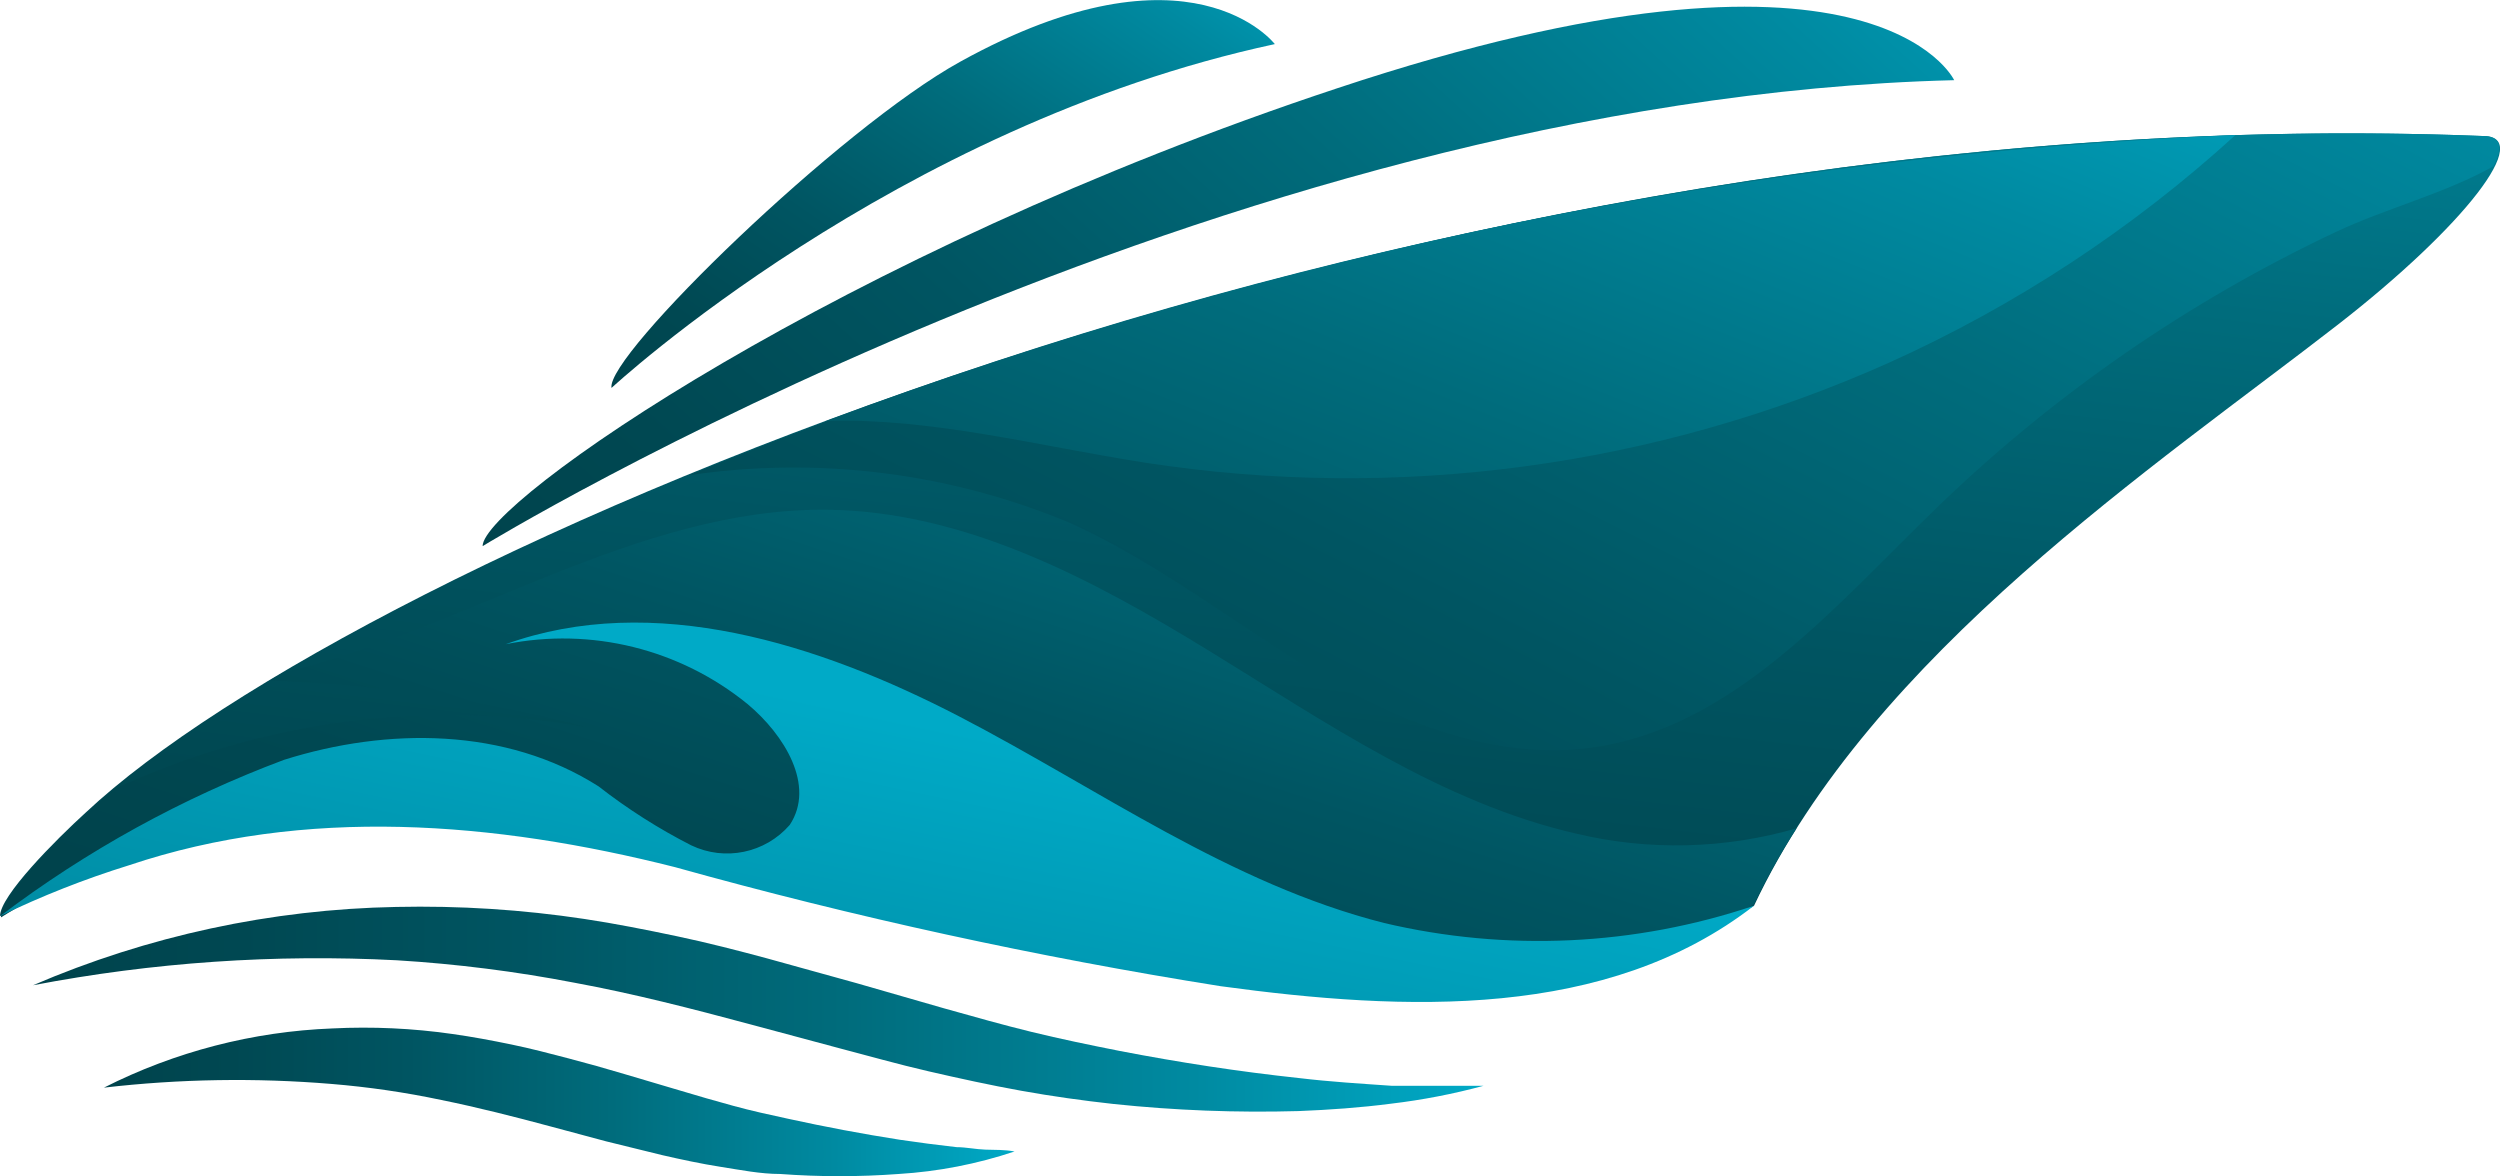
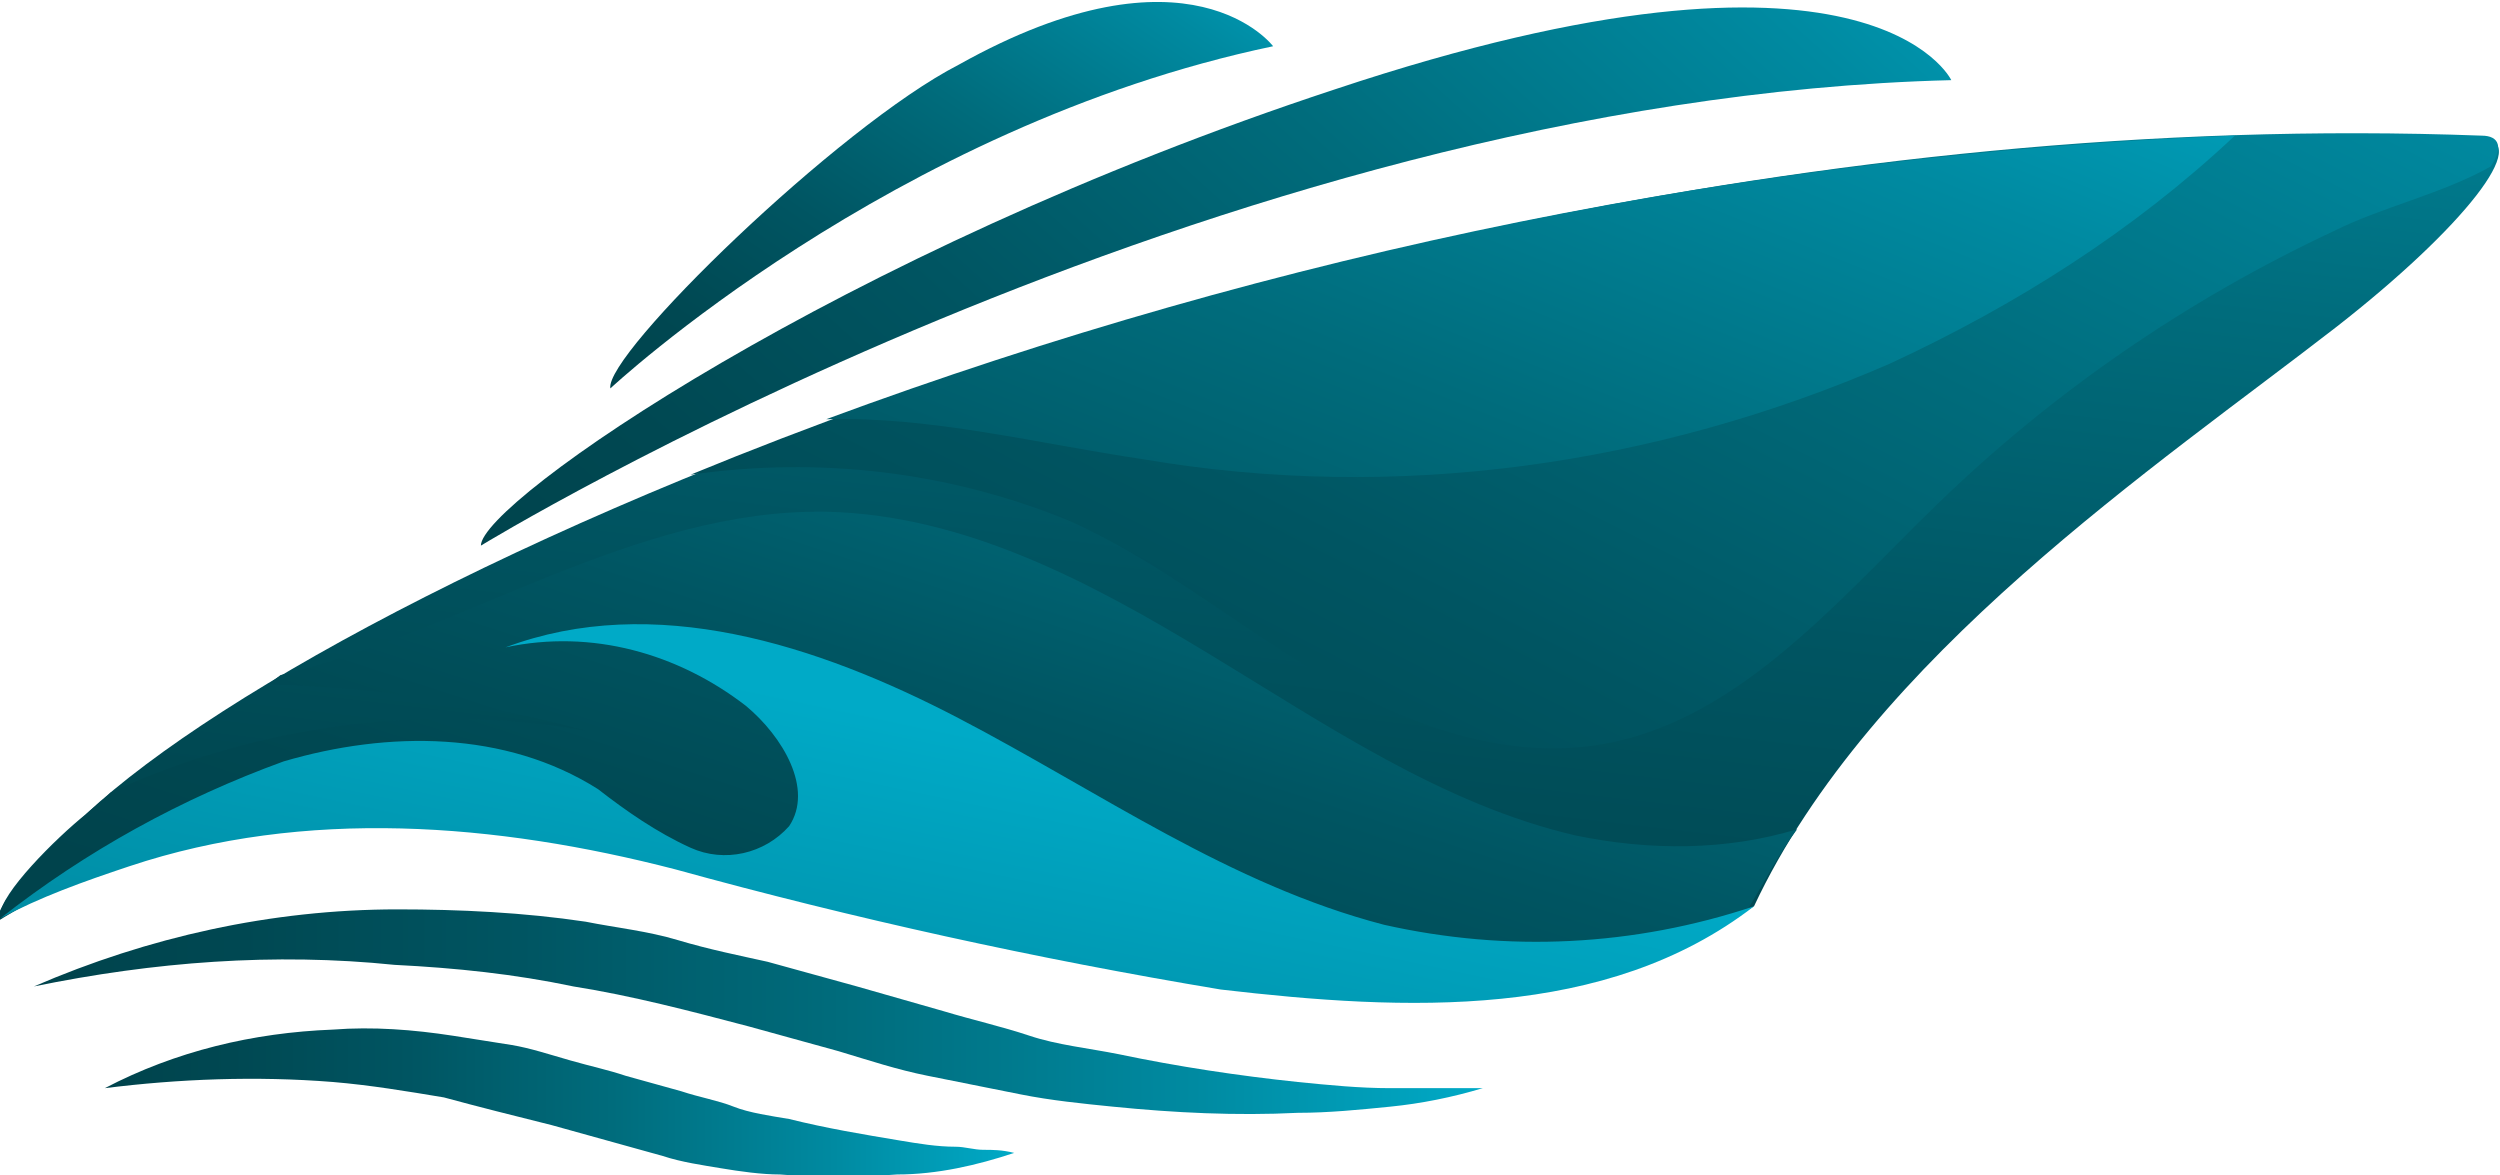
- <svg xmlns="http://www.w3.org/2000/svg" xmlns:xlink="http://www.w3.org/1999/xlink" id="Слой_1" data-name="Слой 1" viewBox="0 0 81.07 38.13">
-   <defs>
-     <style>.cls-1{fill:url(#linear-gradient);}.cls-2{fill:url(#linear-gradient-2);}.cls-3{fill:url(#linear-gradient-3);}.cls-4{fill:url(#linear-gradient-4);}.cls-5{fill:url(#linear-gradient-5);}.cls-6{fill:url(#linear-gradient-6);}.cls-7{fill:url(#linear-gradient-7);}.cls-8{fill:url(#linear-gradient-8);}.cls-9{fill:url(#linear-gradient-9);}</style>
-     <linearGradient id="linear-gradient" x1="49.4" y1="9.02" x2="43.06" y2="63.16" gradientUnits="userSpaceOnUse">
-       <stop offset="0" stop-color="#00aac7" />
-       <stop offset="0.2" stop-color="#008aa1" />
-       <stop offset="0.44" stop-color="#006c7c" />
-       <stop offset="0.66" stop-color="#005562" />
-       <stop offset="0.85" stop-color="#004852" />
-       <stop offset="1" stop-color="#00434c" />
-     </linearGradient>
-     <linearGradient id="linear-gradient-2" x1="44.31" y1="22.58" x2="31.48" y2="62.14" xlink:href="#linear-gradient" />
-     <linearGradient id="linear-gradient-3" x1="70.97" y1="8.16" x2="41.94" y2="65.14" xlink:href="#linear-gradient" />
-     <linearGradient id="linear-gradient-4" x1="61.09" y1="18.77" x2="42.32" y2="65.62" xlink:href="#linear-gradient" />
-     <linearGradient id="linear-gradient-5" x1="34.55" y1="49.68" x2="20.92" y2="114.36" xlink:href="#linear-gradient" />
-     <linearGradient id="linear-gradient-6" x1="53.05" y1="59.04" x2="5.56" y2="59.04" xlink:href="#linear-gradient" />
-     <linearGradient id="linear-gradient-7" x1="37.89" y1="62.02" x2="7.86" y2="62.02" xlink:href="#linear-gradient" />
-     <linearGradient id="linear-gradient-8" x1="64.37" y1="14.23" x2="28.74" y2="53.53" xlink:href="#linear-gradient" />
-     <linearGradient id="linear-gradient-9" x1="40.77" y1="21.12" x2="23.15" y2="40.56" gradientTransform="translate(0.45 5.62) rotate(-7.79)" xlink:href="#linear-gradient" />
-   </defs>
-   <path class="cls-1" d="M61.7,55.66c3.83-8.15,13.06-14.28,18.93-18.84,4.08-3.17,6.42-6.15,4.68-6.12C51,29.35,16.34,44.45,7.61,52.63c-1,.91-2.79,2.71-2.79,3.37,5.4-3.39,12.69-3.93,18.93-2.6S36,56.47,42.36,57.61,55.35,59.55,61.7,55.66Z" transform="translate(-4.82 -26.29)" />
-   <path class="cls-2" d="M63.08,53.15a14,14,0,0,1-7.16.17c-4.34-1-8.1-3.6-11.9-5.93s-7.92-4.52-12.37-4.57C25.5,42.75,19.85,46.74,14,48.1l-.44.26a46.78,46.78,0,0,1,10.33,1.52,25.63,25.63,0,0,0-15.36,2c-.32.27-.62.54-.89.79-1,.91-2.79,2.71-2.79,3.37,5.4-3.39,12.69-3.93,18.93-2.6S36,56.47,42.36,57.61s13,1.94,19.34-2A22.72,22.72,0,0,1,63.08,53.15Z" transform="translate(-4.82 -26.29)" />
-   <path class="cls-3" d="M85.31,30.7c-21.35-.84-42.85,4.7-58.14,11A23.22,23.22,0,0,1,39.5,43.24c2.86,1.29,5.34,3.26,8,4.86s5.78,2.85,8.89,2.44c4.61-.61,7.9-4.56,11.24-7.79a48.11,48.11,0,0,1,12.94-8.94c1.61-.76,3.52-1.24,5.11-2.13C86,31.06,85.93,30.69,85.31,30.7Z" transform="translate(-4.82 -26.29)" />
-   <path class="cls-4" d="M66.08,38.05a42.73,42.73,0,0,0,11.23-7.38,148.08,148.08,0,0,0-45.7,9.27c3.38-.11,6.92.82,10.32,1.35A43,43,0,0,0,66.08,38.05Z" transform="translate(-4.82 -26.29)" />
-   <path class="cls-5" d="M61.7,55.66a21.87,21.87,0,0,1-12,.56c-5-1.27-9.23-4.34-13.78-6.7S26,45.46,21.22,47.18a9.47,9.47,0,0,1,7.84,1.94c1.2,1,2.21,2.65,1.37,3.92a2.69,2.69,0,0,1-3.2.66,18.74,18.74,0,0,1-3-1.91c-3-1.91-6.84-1.92-10.2-.86A36.39,36.39,0,0,0,4.82,56,29.89,29.89,0,0,1,9,54.35c5.72-1.92,11.86-1.42,17.71.06a158.52,158.52,0,0,0,17.69,3.86C50.41,59.09,56.93,59.36,61.7,55.66Z" transform="translate(-4.82 -26.29)" />
-   <path class="cls-6" d="M5.89,58.24A31.31,31.31,0,0,1,17.67,55.7a35.66,35.66,0,0,1,6.1.39c1,.15,2,.35,3,.56s2,.47,2.93.72l2.89.8,2.85.82c1,.28,1.88.53,2.82.76s1.91.43,2.87.62c1.92.37,3.86.67,5.82.88,1,.12,2,.18,3,.25.49,0,1,0,1.48,0s1,0,1.5,0a20.93,20.93,0,0,1-3,.58c-1,.13-2,.2-3,.24a45.12,45.12,0,0,1-6-.23c-1-.11-2-.25-3-.43s-2-.4-3-.63-1.94-.5-2.9-.75l-2.87-.77c-1.9-.51-3.8-1-5.7-1.35a44.83,44.83,0,0,0-5.77-.73A49.13,49.13,0,0,0,5.89,58.24Z" transform="translate(-4.82 -26.29)" />
-   <path class="cls-7" d="M8.19,61.56a17.93,17.93,0,0,1,7.41-1.92,20.25,20.25,0,0,1,3.89.18c.64.09,1.28.21,1.91.34s1.24.29,1.85.45,1.22.33,1.82.51l1.79.53c.59.18,1.16.34,1.74.5s1.18.29,1.78.42c1.19.26,2.4.49,3.62.68.61.09,1.22.17,1.84.24.31,0,.62.07.93.08s.63,0,.95.06a14.64,14.64,0,0,1-3.76.73,25.91,25.91,0,0,1-3.84,0c-.64,0-1.28-.13-1.92-.23s-1.29-.24-1.9-.38l-1.83-.45-1.79-.48c-1.19-.32-2.37-.62-3.55-.86a28.54,28.54,0,0,0-3.56-.52A37.33,37.33,0,0,0,8.19,61.56Z" transform="translate(-4.82 -26.29)" />
-   <path class="cls-8" d="M20.47,44S44.18,29.49,68.19,28.89c0,0-2.58-5.53-20,.26C32,34.51,20.47,42.6,20.47,44Z" transform="translate(-4.82 -26.29)" />
-   <path class="cls-9" d="M24.65,38.87s9.15-8.49,21.51-11.15c0,0-2.73-3.56-10.2.57C32.06,30.44,24.46,37.82,24.65,38.87Z" transform="translate(-4.82 -26.29)" />
+ <svg xmlns="http://www.w3.org/2000/svg" version="1.1" id="Слой_1" x="0px" y="0px" viewBox="0 0 81.1 38.1" style="enable-background:new 0 0 81.1 38.1;" xml:space="preserve">
+   <style type="text/css">
+ 	.st0{fill:url(#SVGID_1_);}
+ 	.st1{fill:url(#SVGID_00000066505288174466961520000005420111189244583588_);}
+ 	.st2{fill:url(#SVGID_00000124853529637906775530000007602560143333673901_);}
+ 	.st3{fill:url(#SVGID_00000152973376229690210160000005571533233389296041_);}
+ 	.st4{fill:url(#SVGID_00000142164401298041658630000013333406408363210420_);}
+ 	.st5{fill:url(#SVGID_00000030480929250539796450000016292277030426981013_);}
+ 	.st6{fill:url(#SVGID_00000098912849275689810190000002966620831367888817_);}
+ 	.st7{fill:url(#SVGID_00000051380773589846068790000006417715883278098060_);}
+ 	.st8{fill:url(#SVGID_00000018938233632438211120000008471822448182157708_);}
+ </style>
+   <linearGradient id="SVGID_1_" gradientUnits="userSpaceOnUse" x1="49.401" y1="30.98" x2="43.061" y2="-23.16" gradientTransform="matrix(1 0 0 -1 -4.82 13.71)">
+     <stop offset="0" style="stop-color:#00AAC7" />
+     <stop offset="0.2" style="stop-color:#008AA1" />
+     <stop offset="0.44" style="stop-color:#006C7C" />
+     <stop offset="0.66" style="stop-color:#005562" />
+     <stop offset="0.85" style="stop-color:#004852" />
+     <stop offset="1" style="stop-color:#00434C" />
+   </linearGradient>
+   <path class="st0" d="M56.9,29.4c3.8-8.1,13.1-14.3,18.9-18.8c4.1-3.2,6.4-6.1,4.7-6.1c-34.3-1.4-69,13.8-77.7,21.9  C1.8,27.2,0,29,0,29.7c5.4-3.4,12.7-3.9,18.9-2.6s12.2,3.1,18.6,4.2S50.5,33.3,56.9,29.4z" />
+   <linearGradient id="SVGID_00000152977876122821269450000008927663822802202248_" gradientUnits="userSpaceOnUse" x1="44.333" y1="17.413" x2="31.503" y2="-22.148" gradientTransform="matrix(1 0 0 -1 -4.82 13.71)">
+     <stop offset="0" style="stop-color:#00AAC7" />
+     <stop offset="0.2" style="stop-color:#008AA1" />
+     <stop offset="0.44" style="stop-color:#006C7C" />
+     <stop offset="0.66" style="stop-color:#005562" />
+     <stop offset="0.85" style="stop-color:#004852" />
+     <stop offset="1" style="stop-color:#00434C" />
+   </linearGradient>
+   <path style="fill:url(#SVGID_00000152977876122821269450000008927663822802202248_);" d="M58.3,26.9c-2.3,0.7-4.8,0.7-7.2,0.2  c-4.3-1-8.1-3.6-11.9-5.9s-7.9-4.5-12.4-4.6c-6.2-0.1-11.8,3.9-17.7,5.3l-0.4,0.3c3.5,0.1,7,0.6,10.3,1.5c-5.2-0.9-10.6-0.2-15.4,2  c-0.3,0.3-0.6,0.5-0.9,0.8c-1,0.9-2.8,2.7-2.8,3.4c5.4-3.4,12.7-3.9,18.9-2.6s12.2,3,18.6,4.2s13,1.9,19.3-2  C57.3,28.5,57.7,27.7,58.3,26.9z" />
+   <linearGradient id="SVGID_00000077304769168456479330000016040734540546400948_" gradientUnits="userSpaceOnUse" x1="70.962" y1="31.844" x2="41.932" y2="-25.136" gradientTransform="matrix(1 0 0 -1 -4.82 13.71)">
+     <stop offset="0" style="stop-color:#00AAC7" />
+     <stop offset="0.2" style="stop-color:#008AA1" />
+     <stop offset="0.44" style="stop-color:#006C7C" />
+     <stop offset="0.66" style="stop-color:#005562" />
+     <stop offset="0.85" style="stop-color:#004852" />
+     <stop offset="1" style="stop-color:#00434C" />
+   </linearGradient>
+   <path style="fill:url(#SVGID_00000077304769168456479330000016040734540546400948_);" d="M80.5,4.4c-21.3-0.8-42.8,4.7-58.1,11  c4.2-0.6,8.4-0.1,12.3,1.5c2.9,1.3,5.3,3.3,8,4.9s5.8,2.8,8.9,2.4c4.6-0.6,7.9-4.6,11.2-7.8c3.8-3.7,8.2-6.7,12.9-8.9  c1.6-0.8,3.5-1.2,5.1-2.1C81.2,4.8,81.1,4.4,80.5,4.4z" />
+   <linearGradient id="SVGID_00000117637832604477286850000003345623618845304195_" gradientUnits="userSpaceOnUse" x1="61.085" y1="21.232" x2="42.315" y2="-25.618" gradientTransform="matrix(1 0 0 -1 -4.82 13.71)">
+     <stop offset="0" style="stop-color:#00AAC7" />
+     <stop offset="0.2" style="stop-color:#008AA1" />
+     <stop offset="0.44" style="stop-color:#006C7C" />
+     <stop offset="0.66" style="stop-color:#005562" />
+     <stop offset="0.85" style="stop-color:#004852" />
+     <stop offset="1" style="stop-color:#00434C" />
+   </linearGradient>
+   <path style="fill:url(#SVGID_00000117637832604477286850000003345623618845304195_);" d="M61.3,11.8c4.1-1.9,7.9-4.3,11.2-7.4  C56.9,5,41.4,8.2,26.8,13.6c3.4-0.1,6.9,0.8,10.3,1.3C45.3,16.3,53.7,15.1,61.3,11.8z" />
+   <linearGradient id="SVGID_00000051371307999847399470000017131836539775327146_" gradientUnits="userSpaceOnUse" x1="34.556" y1="-9.681" x2="20.926" y2="-74.361" gradientTransform="matrix(1 0 0 -1 -4.82 13.71)">
+     <stop offset="0" style="stop-color:#00AAC7" />
+     <stop offset="0.2" style="stop-color:#008AA1" />
+     <stop offset="0.44" style="stop-color:#006C7C" />
+     <stop offset="0.66" style="stop-color:#005562" />
+     <stop offset="0.85" style="stop-color:#004852" />
+     <stop offset="1" style="stop-color:#00434C" />
+   </linearGradient>
+   <path style="fill:url(#SVGID_00000051371307999847399470000017131836539775327146_);" d="M56.9,29.4c-3.9,1.3-8,1.5-12,0.6  c-5-1.3-9.2-4.3-13.8-6.7s-9.9-4.1-14.7-2.3c2.8-0.6,5.6,0.2,7.8,1.9c1.2,1,2.2,2.7,1.4,3.9c-0.8,0.9-2.1,1.2-3.2,0.7  c-1.1-0.5-2.1-1.2-3-1.9c-3-1.9-6.8-1.9-10.2-0.9c-3.3,1.2-6.4,2.9-9.2,5.1c1.3-0.7,2.7-1.2,4.2-1.7c5.7-1.9,11.9-1.4,17.7,0.1  c5.8,1.6,11.7,2.9,17.7,3.9C45.6,32.8,52.1,33.1,56.9,29.4z" />
+   <linearGradient id="SVGID_00000101824591555257424900000004121555747755983011_" gradientUnits="userSpaceOnUse" x1="53.05" y1="-19.015" x2="5.56" y2="-19.015" gradientTransform="matrix(1 0 0 -1 -4.82 13.71)">
+     <stop offset="0" style="stop-color:#00AAC7" />
+     <stop offset="0.2" style="stop-color:#008AA1" />
+     <stop offset="0.44" style="stop-color:#006C7C" />
+     <stop offset="0.66" style="stop-color:#005562" />
+     <stop offset="0.85" style="stop-color:#004852" />
+     <stop offset="1" style="stop-color:#00434C" />
+   </linearGradient>
+   <path style="fill:url(#SVGID_00000101824591555257424900000004121555747755983011_);" d="M1.1,32c3.7-1.6,7.7-2.5,11.8-2.5  c2,0,4.1,0.1,6.1,0.4c1,0.2,2,0.3,3,0.6s2,0.5,2.9,0.7l2.9,0.8l2.8,0.8c1,0.3,1.9,0.5,2.8,0.8s1.9,0.4,2.9,0.6  c1.9,0.4,3.9,0.7,5.8,0.9c1,0.1,2,0.2,3,0.2c0.5,0,1,0,1.5,0s1,0,1.5,0c-1,0.3-2,0.5-3,0.6c-1,0.1-2,0.2-3,0.2c-2,0.1-4,0-6-0.2  c-1-0.1-2-0.2-3-0.4s-2-0.4-3-0.6s-1.9-0.5-2.9-0.8l-2.9-0.8c-1.9-0.5-3.8-1-5.7-1.3c-1.9-0.4-3.8-0.6-5.8-0.7  C8.9,30.9,5,31.2,1.1,32z" />
+   <linearGradient id="SVGID_00000028300603980472231770000014882678501242230445_" gradientUnits="userSpaceOnUse" x1="37.89" y1="-22.023" x2="7.86" y2="-22.023" gradientTransform="matrix(1 0 0 -1 -4.82 13.71)">
+     <stop offset="0" style="stop-color:#00AAC7" />
+     <stop offset="0.2" style="stop-color:#008AA1" />
+     <stop offset="0.44" style="stop-color:#006C7C" />
+     <stop offset="0.66" style="stop-color:#005562" />
+     <stop offset="0.85" style="stop-color:#004852" />
+     <stop offset="1" style="stop-color:#00434C" />
+   </linearGradient>
+   <path style="fill:url(#SVGID_00000028300603980472231770000014882678501242230445_);" d="M3.4,35.3c2.3-1.2,4.8-1.8,7.4-1.9  c1.3-0.1,2.6,0,3.9,0.2c0.6,0.1,1.3,0.2,1.9,0.3s1.2,0.3,1.9,0.5s1.2,0.3,1.8,0.5l1.8,0.5c0.6,0.2,1.2,0.3,1.7,0.5s1.2,0.3,1.8,0.4  c1.2,0.3,2.4,0.5,3.6,0.7c0.6,0.1,1.2,0.2,1.8,0.2c0.3,0,0.6,0.1,0.9,0.1s0.6,0,1,0.1c-1.2,0.4-2.5,0.7-3.8,0.7  c-1.3,0.1-2.6,0.1-3.8,0c-0.6,0-1.3-0.1-1.9-0.2s-1.3-0.2-1.9-0.4L19.7,37l-1.8-0.5c-1.2-0.3-2.4-0.6-3.5-0.9  c-1.2-0.2-2.4-0.4-3.6-0.5C8.3,34.9,5.8,35,3.4,35.3z" />
+   <linearGradient id="SVGID_00000066500663318024406110000017563851955540363654_" gradientUnits="userSpaceOnUse" x1="64.365" y1="25.774" x2="28.735" y2="-13.526" gradientTransform="matrix(1 0 0 -1 -4.82 13.71)">
+     <stop offset="0" style="stop-color:#00AAC7" />
+     <stop offset="0.2" style="stop-color:#008AA1" />
+     <stop offset="0.44" style="stop-color:#006C7C" />
+     <stop offset="0.66" style="stop-color:#005562" />
+     <stop offset="0.85" style="stop-color:#004852" />
+     <stop offset="1" style="stop-color:#00434C" />
+   </linearGradient>
+   <path style="fill:url(#SVGID_00000066500663318024406110000017563851955540363654_);" d="M15.6,17.7c0,0,23.7-14.5,47.7-15.1  c0,0-2.6-5.5-20,0.3C27.2,8.2,15.6,16.3,15.6,17.7z" />
+   <linearGradient id="SVGID_00000142862721006311713960000003699307296258373005_" gradientUnits="userSpaceOnUse" x1="-34.971" y1="-133.654" x2="-52.591" y2="-153.094" gradientTransform="matrix(0.9908 -0.1355 -0.1355 -0.9908 55.4256 -142.4272)">
+     <stop offset="0" style="stop-color:#00AAC7" />
+     <stop offset="0.2" style="stop-color:#008AA1" />
+     <stop offset="0.44" style="stop-color:#006C7C" />
+     <stop offset="0.66" style="stop-color:#005562" />
+     <stop offset="0.85" style="stop-color:#004852" />
+     <stop offset="1" style="stop-color:#00434C" />
+   </linearGradient>
+   <path style="fill:url(#SVGID_00000142862721006311713960000003699307296258373005_);" d="M19.8,12.6c0,0,9.1-8.5,21.5-11.1  c0,0-2.7-3.6-10.2,0.6C27.2,4.1,19.6,11.5,19.8,12.6z" />
</svg>
